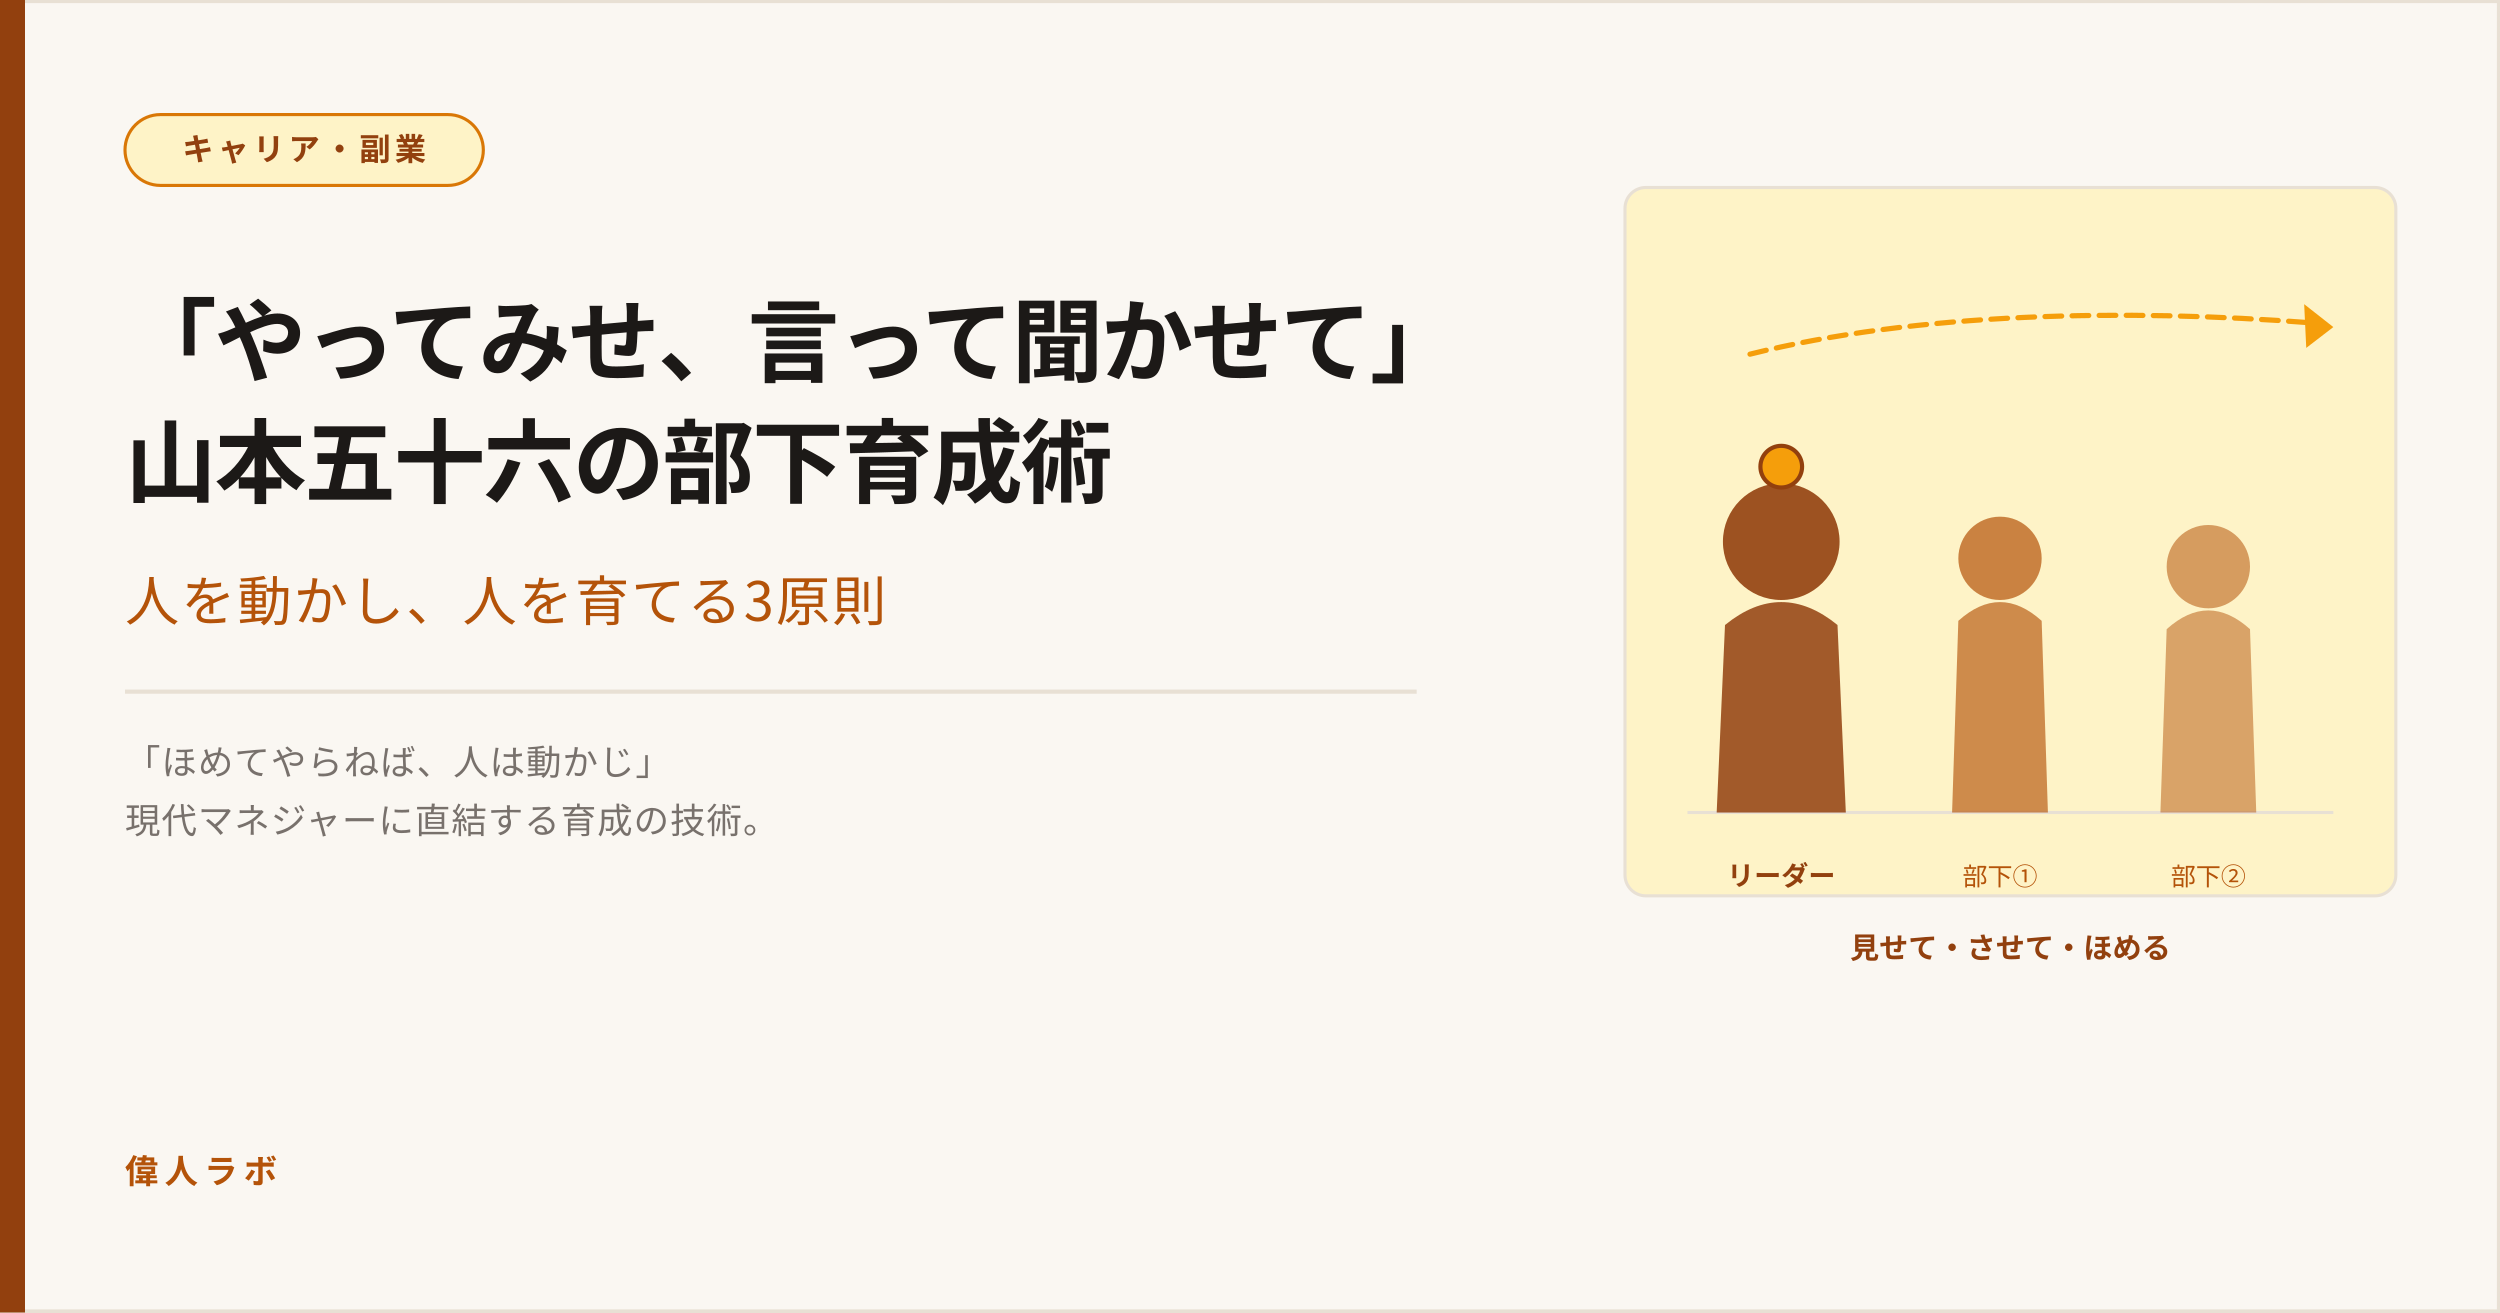
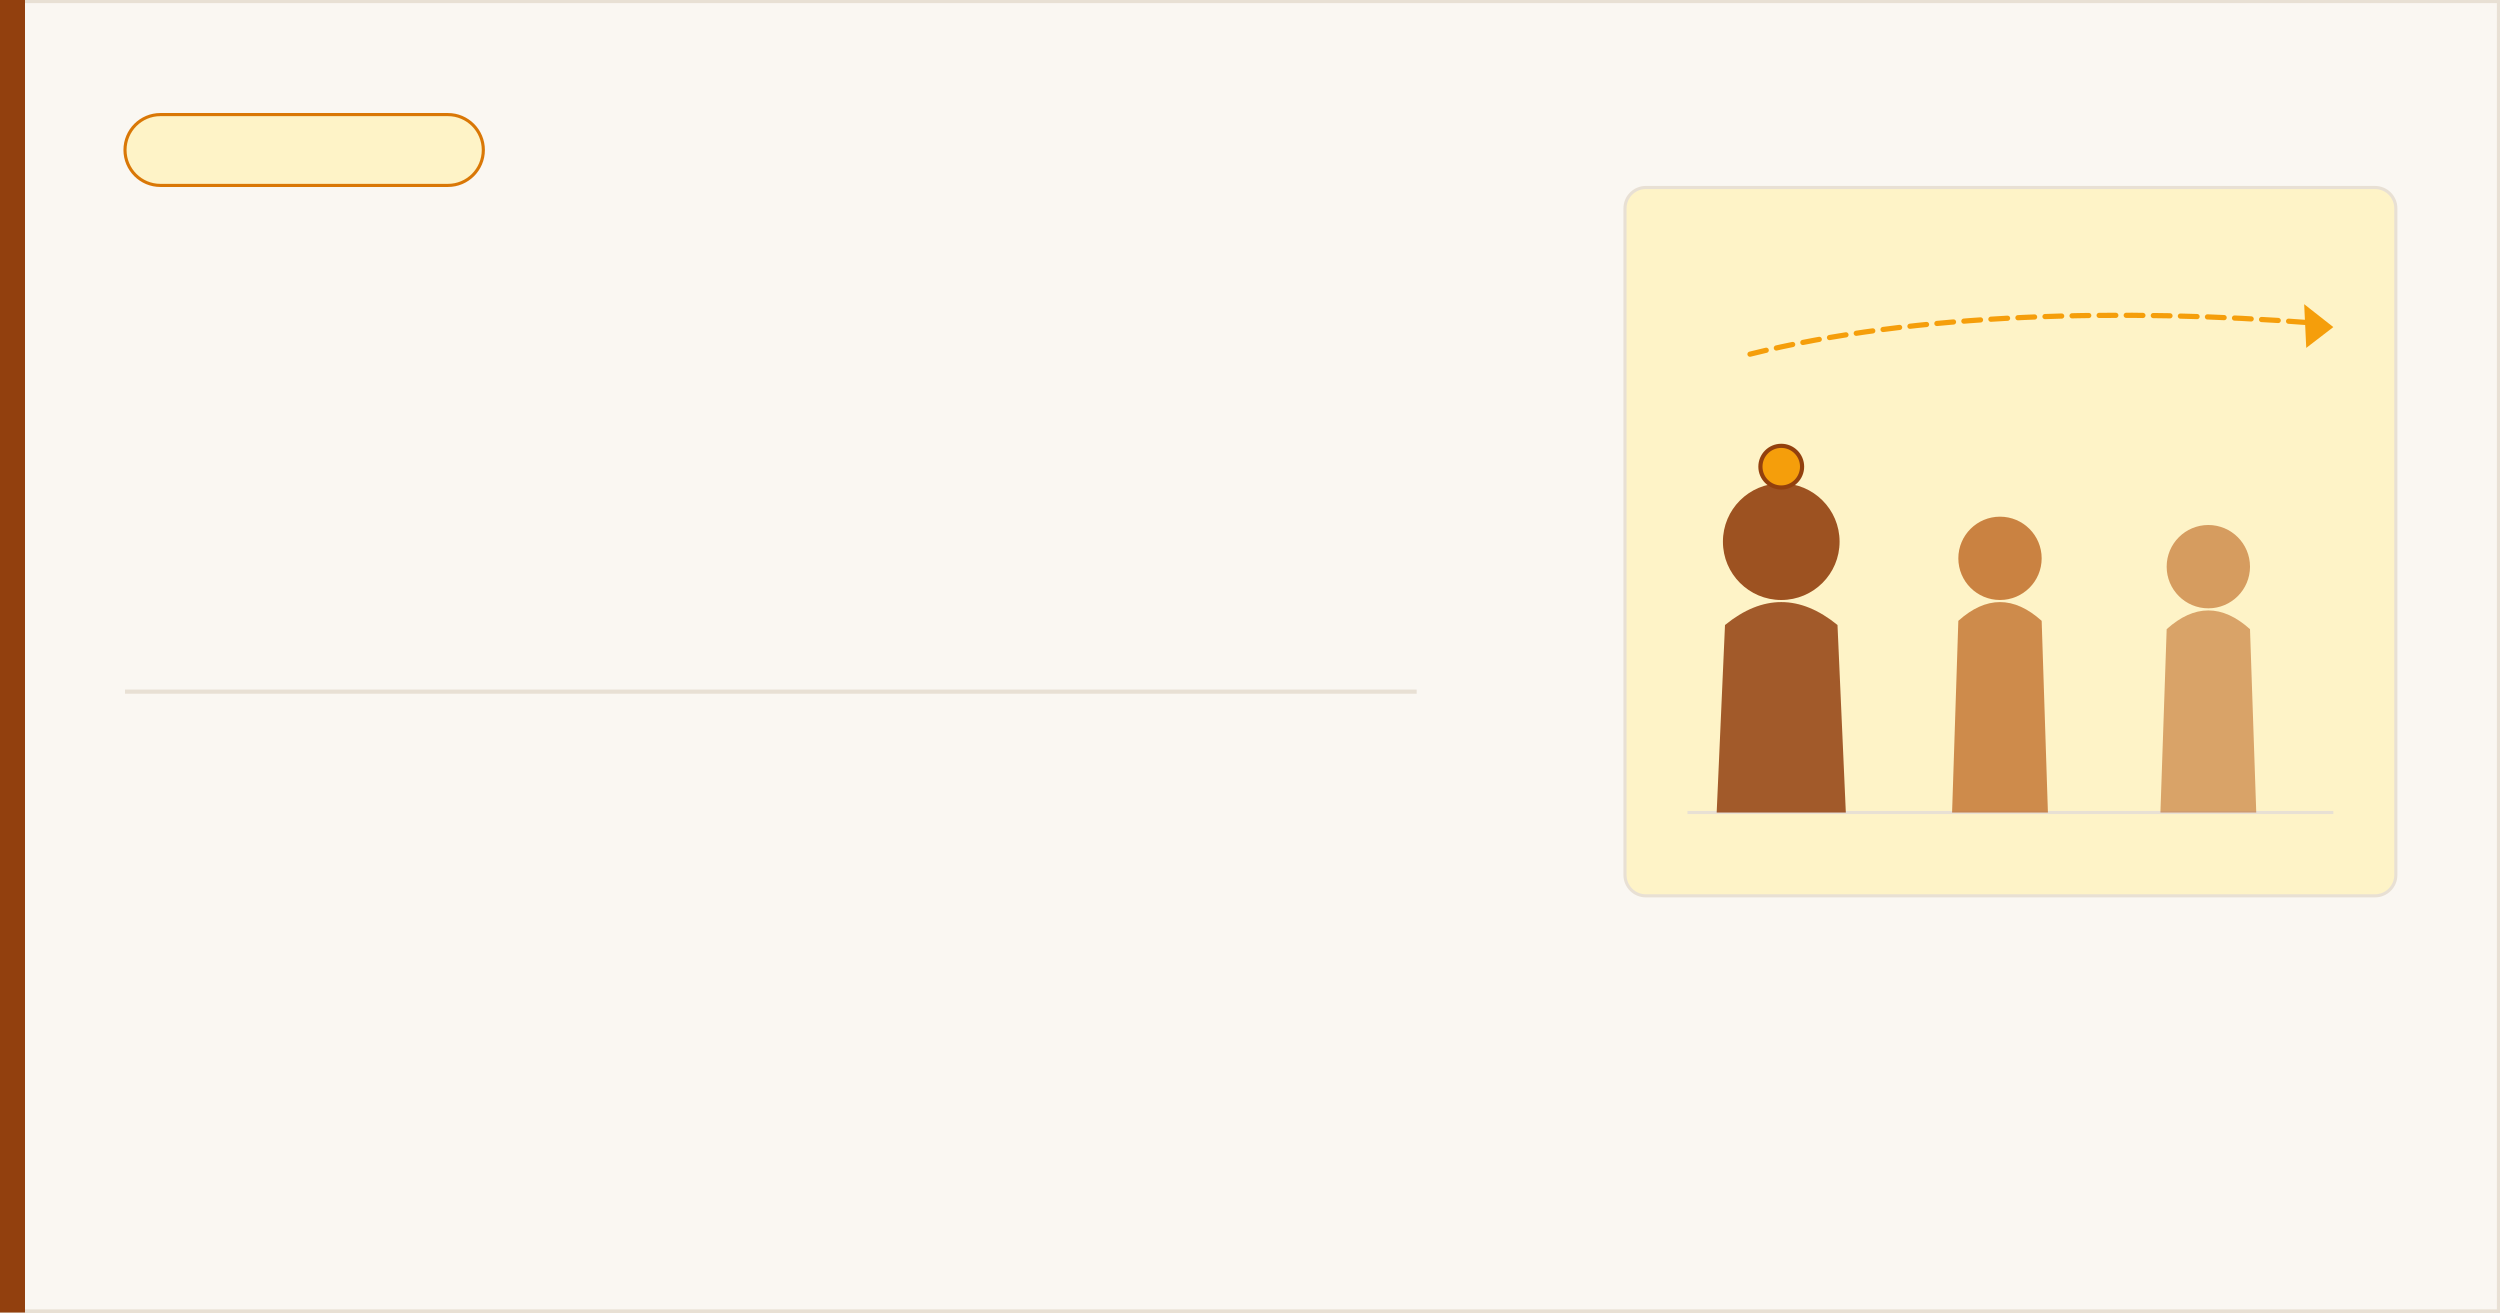
<svg xmlns="http://www.w3.org/2000/svg" width="1200" height="630" viewBox="0 0 1200 630">
  <rect width="1200" height="630" fill="#faf7f2" />
  <rect x="0" y="0" width="1200" height="630" fill="none" stroke="#e8e0d4" stroke-width="3" />
  <rect x="0" y="0" width="12" height="630" fill="#92400e" />
  <rect x="60" y="55" width="172" height="34" rx="17" fill="#fef3c7" stroke="#d97706" stroke-width="1.5" />
-   <text x="146" y="77" font-family="'Hiragino Sans', 'Noto Sans CJK JP', sans-serif" font-size="15" font-weight="700" fill="#92400e" text-anchor="middle" letter-spacing="2">キャリア・副業</text>
-   <text x="60" y="180" font-family="'Hiragino Sans', 'Noto Sans CJK JP', sans-serif" font-size="44" font-weight="700" fill="#1c1917" letter-spacing="-1">「やってみせ、言って聞かせて」</text>
-   <text x="60" y="238" font-family="'Hiragino Sans', 'Noto Sans CJK JP', sans-serif" font-size="44" font-weight="700" fill="#1c1917" letter-spacing="-1">山本五十六の部下育成術</text>
-   <text x="60" y="298" font-family="'Hiragino Sans', 'Noto Sans CJK JP', sans-serif" font-size="26" fill="#b45309" letter-spacing="1">人を動かし、人を育てる3原則</text>
  <line x1="60" y1="332" x2="680" y2="332" stroke="#e8e0d4" stroke-width="2" />
-   <text x="60" y="372" font-family="'Hiragino Sans', 'Noto Sans CJK JP', sans-serif" font-size="17" fill="#78716c" letter-spacing="0.5">「ほめてやらねば、人は動かじ」</text>
-   <text x="60" y="400" font-family="'Hiragino Sans', 'Noto Sans CJK JP', sans-serif" font-size="17" fill="#78716c" letter-spacing="0.5">現代マネジャーに直結する育成の技術。</text>
-   <text x="60" y="568" font-family="'Hiragino Sans', 'Noto Sans CJK JP', sans-serif" font-size="16" fill="#b45309" font-weight="700" letter-spacing="3">偉人ラボ</text>
  <rect x="780" y="90" width="370" height="340" rx="10" fill="#fef3c7" stroke="#e8e0d4" stroke-width="1.5" />
  <line x1="810" y1="390" x2="1120" y2="390" stroke="#e8e0d4" stroke-width="1.5" />
  <circle cx="855" cy="260" r="28" fill="#92400e" opacity="0.9" />
  <path d="M 828 300 Q 855 278 882 300 L 886 390 L 824 390 Z" fill="#92400e" opacity="0.85" />
  <circle cx="855" cy="224" r="10" fill="#f59e0b" stroke="#92400e" stroke-width="2" />
-   <text x="855" y="425" font-family="'Hiragino Sans', 'Noto Sans CJK JP', sans-serif" font-size="13" fill="#92400e" text-anchor="middle" font-weight="700">リーダー</text>
  <circle cx="960" cy="268" r="20" fill="#b45309" opacity="0.7" />
  <path d="M 940 298 Q 960 280 980 298 L 983 390 L 937 390 Z" fill="#b45309" opacity="0.65" />
-   <text x="960" y="425" font-family="'Hiragino Sans', 'Noto Sans CJK JP', sans-serif" font-size="12" fill="#b45309" text-anchor="middle">部下①</text>
  <circle cx="1060" cy="272" r="20" fill="#b45309" opacity="0.55" />
  <path d="M 1040 302 Q 1060 284 1080 302 L 1083 390 L 1037 390 Z" fill="#b45309" opacity="0.5" />
-   <text x="1060" y="425" font-family="'Hiragino Sans', 'Noto Sans CJK JP', sans-serif" font-size="12" fill="#b45309" text-anchor="middle">部下②</text>
  <path d="M 840 170 C 920 150 1020 148 1110 155" stroke="#f59e0b" stroke-width="2.5" fill="none" stroke-dasharray="8 5" stroke-linecap="round" />
  <polygon points="1106,146 1120,157 1107,167" fill="#f59e0b" />
-   <text x="965" y="460" font-family="'Hiragino Sans', 'Noto Sans CJK JP', sans-serif" font-size="14" fill="#92400e" text-anchor="middle" font-weight="700">見せて・させて・ほめる</text>
</svg>
